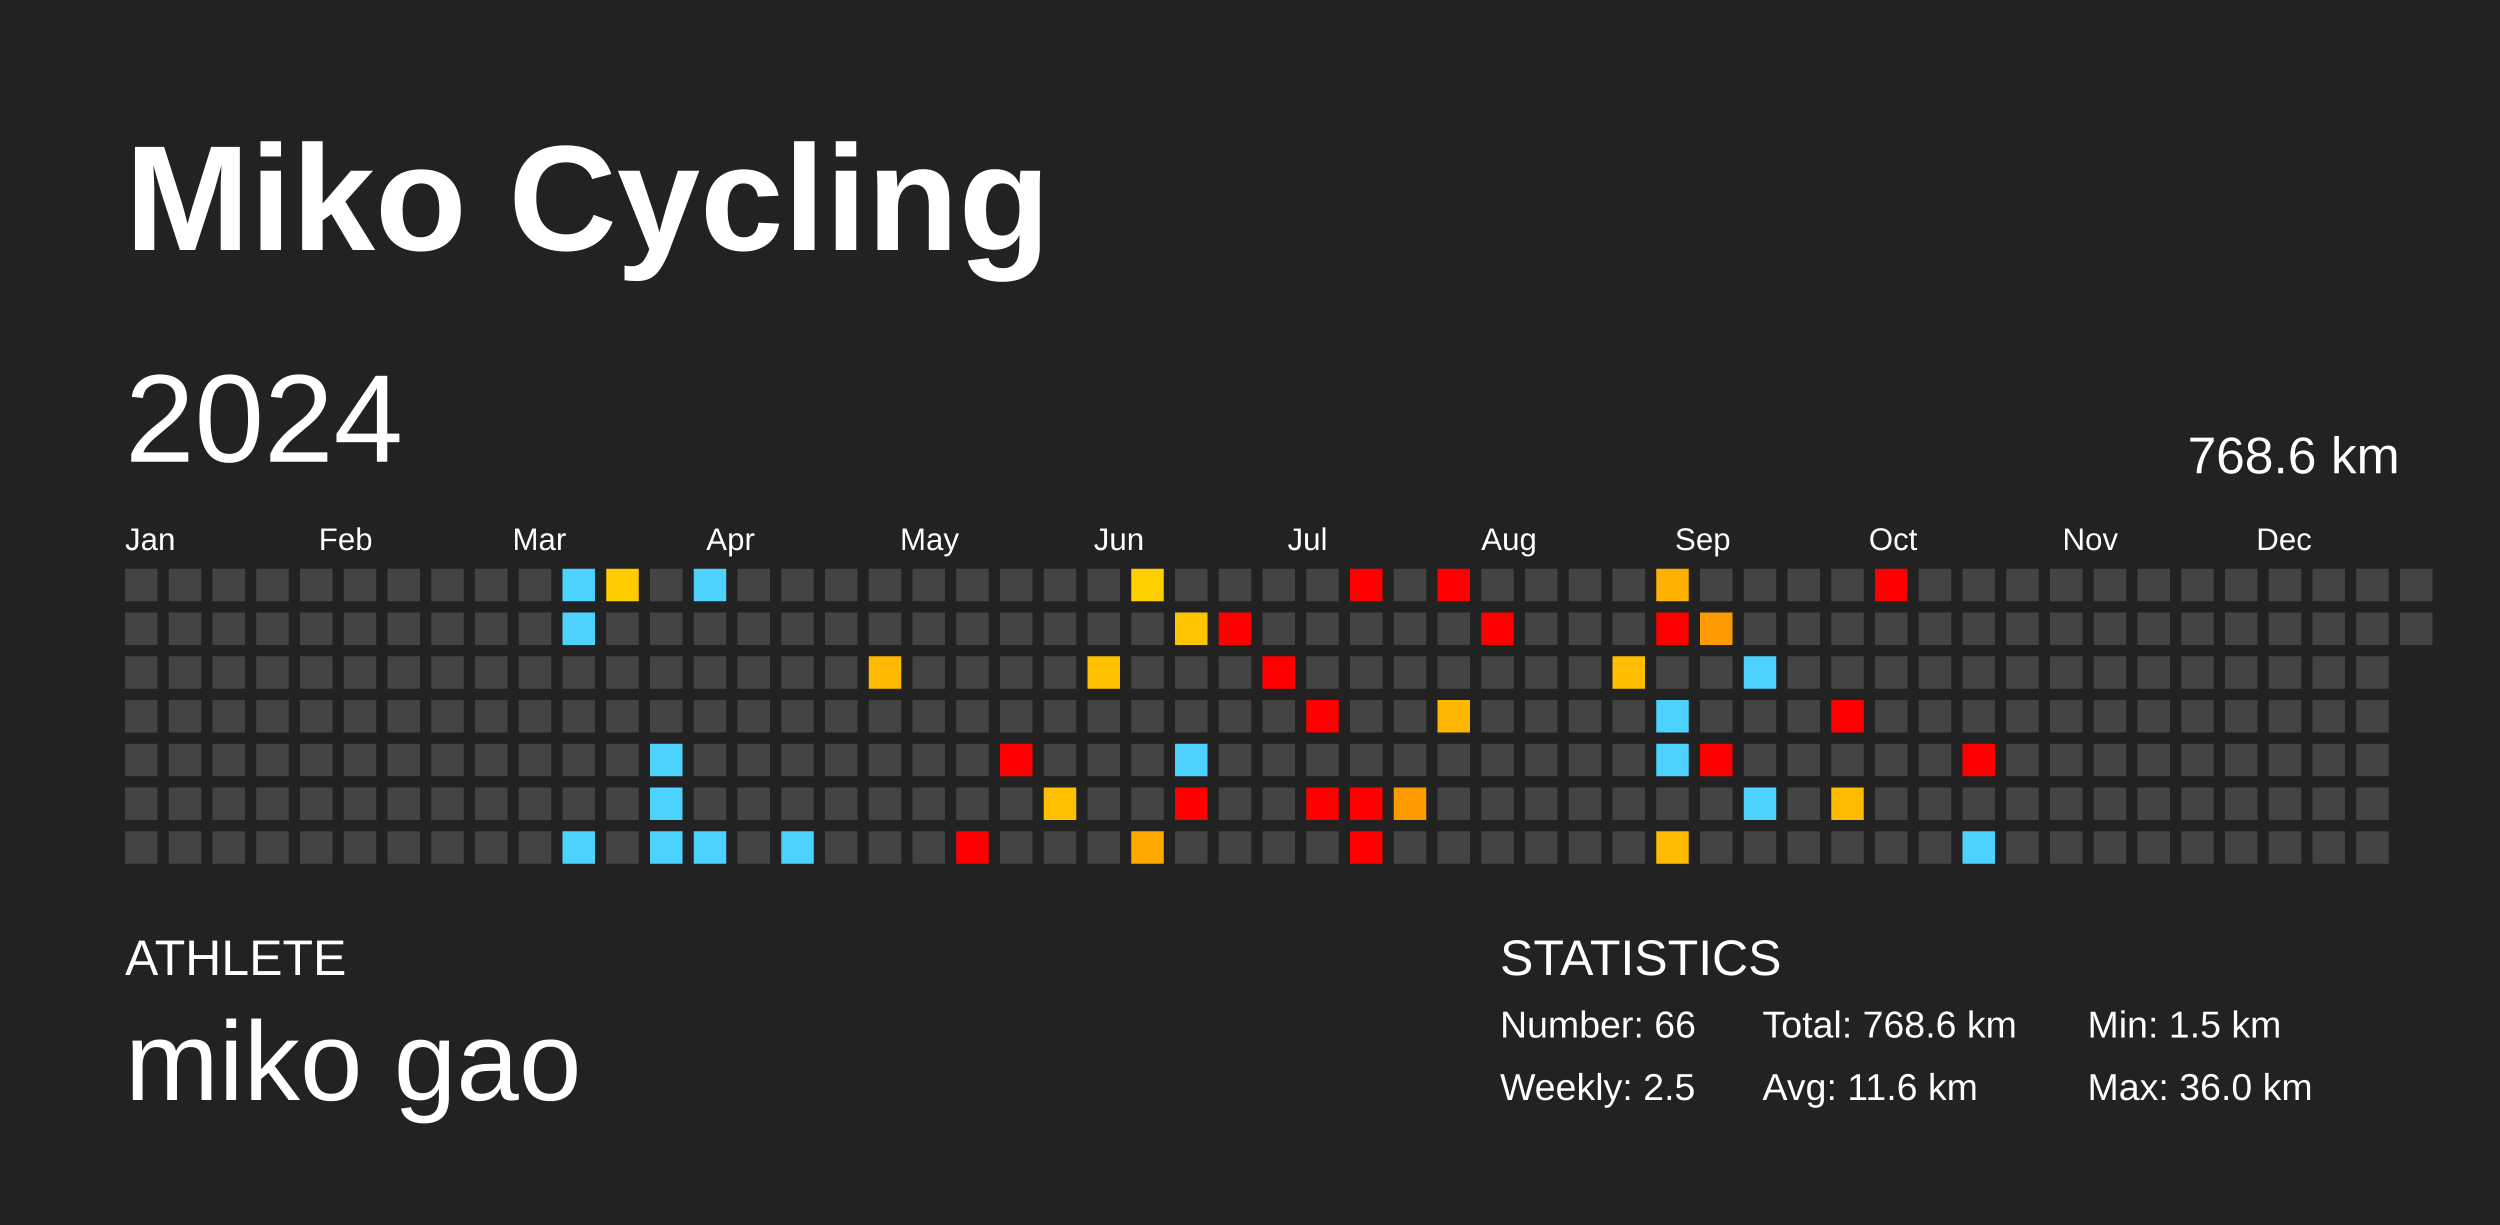
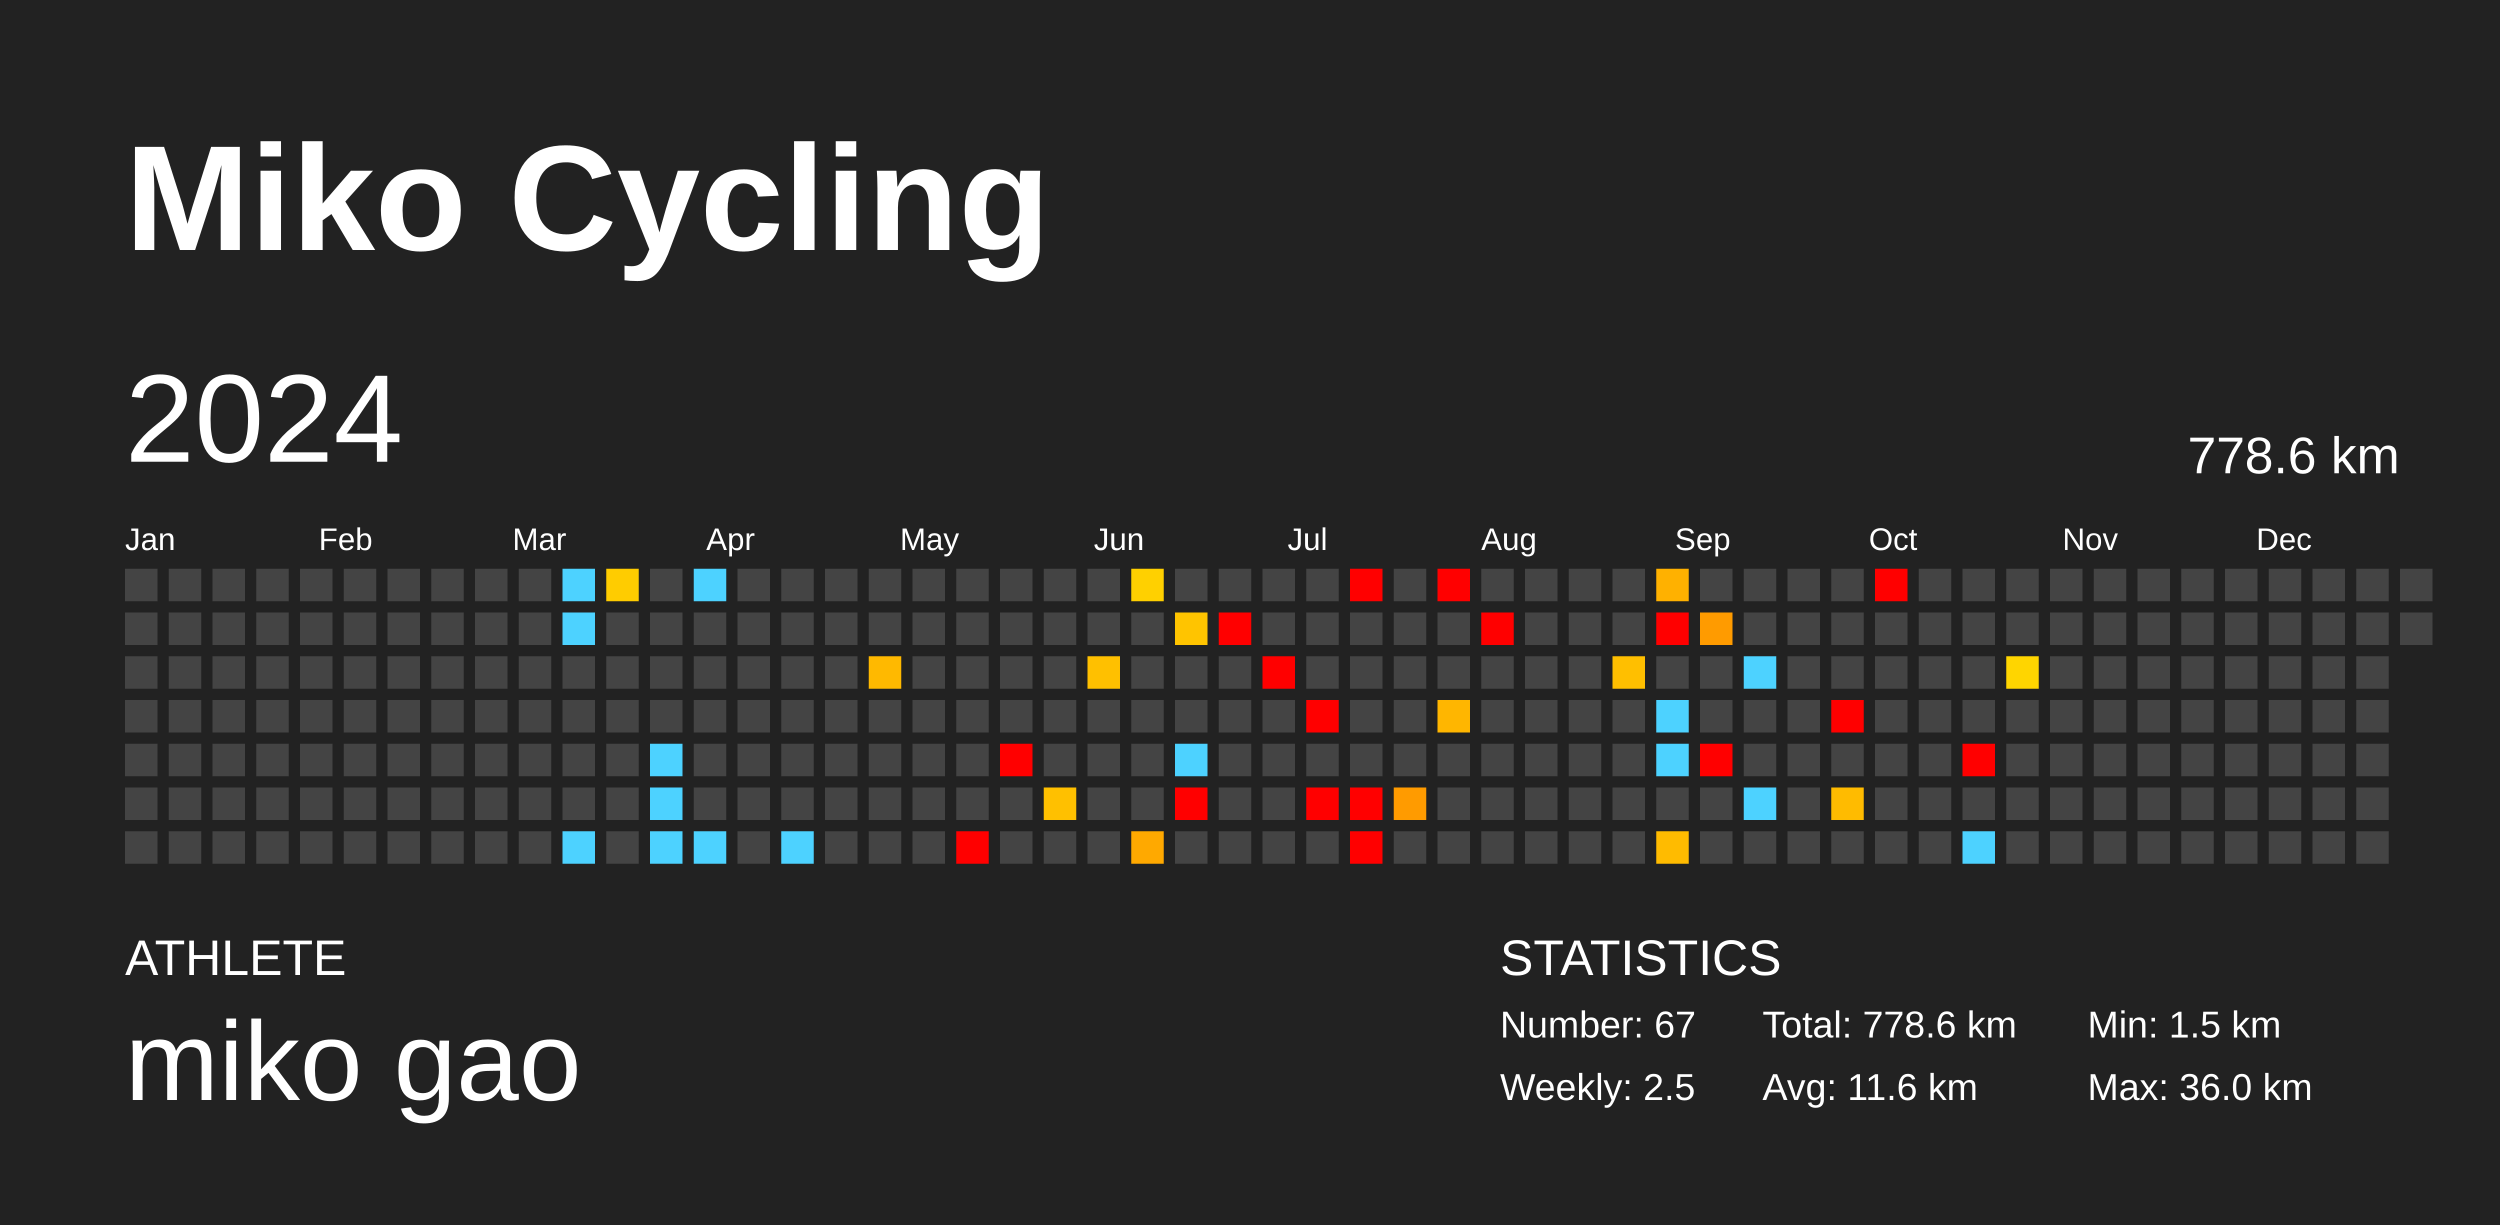
<svg xmlns="http://www.w3.org/2000/svg" baseProfile="full" height="98mm" version="1.1" viewBox="0,0,200,98" width="200mm">
  <defs />
  <rect fill="#222222" height="98" width="200" x="0" y="0" />
  <text fill="#FFFFFF" style="font-size:12px; font-family:Arial; font-weight:bold;" x="10" y="20">Miko Cycling</text>
  <text fill="#FFFFFF" style="font-size:4px; font-family:Arial" x="10" y="78">ATHLETE</text>
  <text fill="#FFFFFF" style="font-size:9px; font-family:Arial" x="10" y="88">miko gao</text>
  <text fill="#FFFFFF" style="font-size:4px; font-family:Arial" x="120" y="78">STATISTICS</text>
-   <text fill="#FFFFFF" style="font-size:3px; font-family:Arial" x="120" y="83">Number: 66</text>
+   <text fill="#FFFFFF" style="font-size:3px; font-family:Arial" x="120" y="83">Number: 67</text>
  <text fill="#FFFFFF" style="font-size:3px; font-family:Arial" x="120" y="88">Weekly: 2.5</text>
-   <text fill="#FFFFFF" style="font-size:3px; font-family:Arial" x="141" y="83">Total: 768.6 km</text>
+   <text fill="#FFFFFF" style="font-size:3px; font-family:Arial" x="141" y="83">Total: 778.6 km</text>
  <text fill="#FFFFFF" style="font-size:3px; font-family:Arial" x="141" y="88">Avg: 11.6 km</text>
  <text fill="#FFFFFF" style="font-size:3px; font-family:Arial" x="167" y="83">Min: 1.5 km</text>
  <text fill="#FFFFFF" style="font-size:3px; font-family:Arial" x="167" y="88">Max: 36.0 km</text>
  <text dominant-baseline="hanging" fill="#FFFFFF" style="font-size:10.0px; font-family:Arial;" x="10" y="30">2024</text>
-   <text dominant-baseline="hanging" fill="#FFFFFF" style="font-size:4.125px; font-family:Arial;" x="175" y="35">768.6 km</text>
+   <text dominant-baseline="hanging" fill="#FFFFFF" style="font-size:4.125px; font-family:Arial;" x="175" y="35">778.6 km</text>
  <text fill="#FFFFFF" style="font-size:2.5px; font-family:Arial" x="10.0" y="44">Jan</text>
  <text fill="#FFFFFF" style="font-size:2.5px; font-family:Arial" x="25.5" y="44">Feb</text>
  <text fill="#FFFFFF" style="font-size:2.5px; font-family:Arial" x="41.0" y="44">Mar</text>
  <text fill="#FFFFFF" style="font-size:2.5px; font-family:Arial" x="56.5" y="44">Apr</text>
  <text fill="#FFFFFF" style="font-size:2.5px; font-family:Arial" x="72.0" y="44">May</text>
  <text fill="#FFFFFF" style="font-size:2.5px; font-family:Arial" x="87.5" y="44">Jun</text>
  <text fill="#FFFFFF" style="font-size:2.5px; font-family:Arial" x="103.0" y="44">Jul</text>
  <text fill="#FFFFFF" style="font-size:2.5px; font-family:Arial" x="118.5" y="44">Aug</text>
  <text fill="#FFFFFF" style="font-size:2.5px; font-family:Arial" x="134.0" y="44">Sep</text>
  <text fill="#FFFFFF" style="font-size:2.5px; font-family:Arial" x="149.5" y="44">Oct</text>
  <text fill="#FFFFFF" style="font-size:2.5px; font-family:Arial" x="165.0" y="44">Nov</text>
  <text fill="#FFFFFF" style="font-size:2.5px; font-family:Arial" x="180.5" y="44">Dec</text>
  <rect fill="#444444" height="2.6" width="2.6" x="10.0" y="45.5" />
  <rect fill="#444444" height="2.6" width="2.6" x="10.0" y="49.0" />
  <rect fill="#444444" height="2.6" width="2.6" x="10.0" y="52.5" />
  <rect fill="#444444" height="2.6" width="2.6" x="10.0" y="56.0" />
  <rect fill="#444444" height="2.6" width="2.6" x="10.0" y="59.5" />
  <rect fill="#444444" height="2.6" width="2.6" x="10.0" y="63.0" />
  <rect fill="#444444" height="2.6" width="2.6" x="10.0" y="66.5" />
  <rect fill="#444444" height="2.6" width="2.6" x="13.5" y="45.5" />
  <rect fill="#444444" height="2.6" width="2.6" x="13.5" y="49.0" />
  <rect fill="#444444" height="2.6" width="2.6" x="13.5" y="52.5" />
  <rect fill="#444444" height="2.6" width="2.6" x="13.5" y="56.0" />
  <rect fill="#444444" height="2.6" width="2.6" x="13.5" y="59.5" />
  <rect fill="#444444" height="2.6" width="2.6" x="13.5" y="63.0" />
  <rect fill="#444444" height="2.6" width="2.6" x="13.5" y="66.5" />
  <rect fill="#444444" height="2.6" width="2.6" x="17.0" y="45.5" />
  <rect fill="#444444" height="2.6" width="2.6" x="17.0" y="49.0" />
  <rect fill="#444444" height="2.6" width="2.6" x="17.0" y="52.5" />
  <rect fill="#444444" height="2.6" width="2.6" x="17.0" y="56.0" />
  <rect fill="#444444" height="2.6" width="2.6" x="17.0" y="59.5" />
  <rect fill="#444444" height="2.6" width="2.6" x="17.0" y="63.0" />
  <rect fill="#444444" height="2.6" width="2.6" x="17.0" y="66.5" />
  <rect fill="#444444" height="2.6" width="2.6" x="20.5" y="45.5" />
  <rect fill="#444444" height="2.6" width="2.6" x="20.5" y="49.0" />
  <rect fill="#444444" height="2.6" width="2.6" x="20.5" y="52.5" />
  <rect fill="#444444" height="2.6" width="2.6" x="20.5" y="56.0" />
  <rect fill="#444444" height="2.6" width="2.6" x="20.5" y="59.5" />
  <rect fill="#444444" height="2.6" width="2.6" x="20.5" y="63.0" />
  <rect fill="#444444" height="2.6" width="2.6" x="20.5" y="66.5" />
  <rect fill="#444444" height="2.6" width="2.6" x="24.0" y="45.5" />
  <rect fill="#444444" height="2.6" width="2.6" x="24.0" y="49.0" />
  <rect fill="#444444" height="2.6" width="2.6" x="24.0" y="52.5" />
  <rect fill="#444444" height="2.6" width="2.6" x="24.0" y="56.0" />
  <rect fill="#444444" height="2.6" width="2.6" x="24.0" y="59.5" />
  <rect fill="#444444" height="2.6" width="2.6" x="24.0" y="63.0" />
  <rect fill="#444444" height="2.6" width="2.6" x="24.0" y="66.5" />
  <rect fill="#444444" height="2.6" width="2.6" x="27.5" y="45.5" />
  <rect fill="#444444" height="2.6" width="2.6" x="27.5" y="49.0" />
  <rect fill="#444444" height="2.6" width="2.6" x="27.5" y="52.5" />
  <rect fill="#444444" height="2.6" width="2.6" x="27.5" y="56.0" />
  <rect fill="#444444" height="2.6" width="2.6" x="27.5" y="59.5" />
  <rect fill="#444444" height="2.6" width="2.6" x="27.5" y="63.0" />
  <rect fill="#444444" height="2.6" width="2.6" x="27.5" y="66.5" />
  <rect fill="#444444" height="2.6" width="2.6" x="31.0" y="45.5" />
  <rect fill="#444444" height="2.6" width="2.6" x="31.0" y="49.0" />
  <rect fill="#444444" height="2.6" width="2.6" x="31.0" y="52.5" />
  <rect fill="#444444" height="2.6" width="2.6" x="31.0" y="56.0" />
  <rect fill="#444444" height="2.6" width="2.6" x="31.0" y="59.5" />
  <rect fill="#444444" height="2.6" width="2.6" x="31.0" y="63.0" />
  <rect fill="#444444" height="2.6" width="2.6" x="31.0" y="66.5" />
  <rect fill="#444444" height="2.6" width="2.6" x="34.5" y="45.5" />
  <rect fill="#444444" height="2.6" width="2.6" x="34.5" y="49.0" />
  <rect fill="#444444" height="2.6" width="2.6" x="34.5" y="52.5" />
  <rect fill="#444444" height="2.6" width="2.6" x="34.5" y="56.0" />
  <rect fill="#444444" height="2.6" width="2.6" x="34.5" y="59.5" />
  <rect fill="#444444" height="2.6" width="2.6" x="34.5" y="63.0" />
  <rect fill="#444444" height="2.6" width="2.6" x="34.5" y="66.5" />
  <rect fill="#444444" height="2.6" width="2.6" x="38.0" y="45.5" />
  <rect fill="#444444" height="2.6" width="2.6" x="38.0" y="49.0" />
  <rect fill="#444444" height="2.6" width="2.6" x="38.0" y="52.5" />
  <rect fill="#444444" height="2.6" width="2.6" x="38.0" y="56.0" />
  <rect fill="#444444" height="2.6" width="2.6" x="38.0" y="59.5" />
  <rect fill="#444444" height="2.6" width="2.6" x="38.0" y="63.0" />
  <rect fill="#444444" height="2.6" width="2.6" x="38.0" y="66.5" />
  <rect fill="#444444" height="2.6" width="2.6" x="41.5" y="45.5" />
  <rect fill="#444444" height="2.6" width="2.6" x="41.5" y="49.0" />
  <rect fill="#444444" height="2.6" width="2.6" x="41.5" y="52.5" />
  <rect fill="#444444" height="2.6" width="2.6" x="41.5" y="56.0" />
  <rect fill="#444444" height="2.6" width="2.6" x="41.5" y="59.5" />
  <rect fill="#444444" height="2.6" width="2.6" x="41.5" y="63.0" />
  <rect fill="#444444" height="2.6" width="2.6" x="41.5" y="66.5" />
  <rect fill="#4dd2ff" height="2.6" width="2.6" x="45.0" y="45.5" />
  <rect fill="#4dd2ff" height="2.6" width="2.6" x="45.0" y="49.0" />
  <rect fill="#444444" height="2.6" width="2.6" x="45.0" y="52.5" />
  <rect fill="#444444" height="2.6" width="2.6" x="45.0" y="56.0" />
  <rect fill="#444444" height="2.6" width="2.6" x="45.0" y="59.5" />
  <rect fill="#444444" height="2.6" width="2.6" x="45.0" y="63.0" />
  <rect fill="#4dd2ff" height="2.6" width="2.6" x="45.0" y="66.5" />
  <rect fill="#ffcc00" height="2.6" width="2.6" x="48.5" y="45.5" />
  <rect fill="#444444" height="2.6" width="2.6" x="48.5" y="49.0" />
  <rect fill="#444444" height="2.6" width="2.6" x="48.5" y="52.5" />
  <rect fill="#444444" height="2.6" width="2.6" x="48.5" y="56.0" />
  <rect fill="#444444" height="2.6" width="2.6" x="48.5" y="59.5" />
  <rect fill="#444444" height="2.6" width="2.6" x="48.5" y="63.0" />
  <rect fill="#444444" height="2.6" width="2.6" x="48.5" y="66.5" />
  <rect fill="#444444" height="2.6" width="2.6" x="52.0" y="45.5" />
  <rect fill="#444444" height="2.6" width="2.6" x="52.0" y="49.0" />
  <rect fill="#444444" height="2.6" width="2.6" x="52.0" y="52.5" />
  <rect fill="#444444" height="2.6" width="2.6" x="52.0" y="56.0" />
  <rect fill="#4dd2ff" height="2.6" width="2.6" x="52.0" y="59.5" />
  <rect fill="#4dd2ff" height="2.6" width="2.6" x="52.0" y="63.0" />
  <rect fill="#4dd2ff" height="2.6" width="2.6" x="52.0" y="66.5" />
  <rect fill="#4dd2ff" height="2.6" width="2.6" x="55.5" y="45.5" />
  <rect fill="#444444" height="2.6" width="2.6" x="55.5" y="49.0" />
  <rect fill="#444444" height="2.6" width="2.6" x="55.5" y="52.5" />
  <rect fill="#444444" height="2.6" width="2.6" x="55.5" y="56.0" />
  <rect fill="#444444" height="2.6" width="2.6" x="55.5" y="59.5" />
  <rect fill="#444444" height="2.6" width="2.6" x="55.5" y="63.0" />
  <rect fill="#4dd2ff" height="2.6" width="2.6" x="55.5" y="66.5" />
  <rect fill="#444444" height="2.6" width="2.6" x="59.0" y="45.5" />
  <rect fill="#444444" height="2.6" width="2.6" x="59.0" y="49.0" />
  <rect fill="#444444" height="2.6" width="2.6" x="59.0" y="52.5" />
  <rect fill="#444444" height="2.6" width="2.6" x="59.0" y="56.0" />
  <rect fill="#444444" height="2.6" width="2.6" x="59.0" y="59.5" />
  <rect fill="#444444" height="2.6" width="2.6" x="59.0" y="63.0" />
  <rect fill="#444444" height="2.6" width="2.6" x="59.0" y="66.5" />
  <rect fill="#444444" height="2.6" width="2.6" x="62.5" y="45.5" />
  <rect fill="#444444" height="2.6" width="2.6" x="62.5" y="49.0" />
  <rect fill="#444444" height="2.6" width="2.6" x="62.5" y="52.5" />
  <rect fill="#444444" height="2.6" width="2.6" x="62.5" y="56.0" />
  <rect fill="#444444" height="2.6" width="2.6" x="62.5" y="59.5" />
  <rect fill="#444444" height="2.6" width="2.6" x="62.5" y="63.0" />
  <rect fill="#4dd2ff" height="2.6" width="2.6" x="62.5" y="66.5" />
  <rect fill="#444444" height="2.6" width="2.6" x="66.0" y="45.5" />
  <rect fill="#444444" height="2.6" width="2.6" x="66.0" y="49.0" />
  <rect fill="#444444" height="2.6" width="2.6" x="66.0" y="52.5" />
  <rect fill="#444444" height="2.6" width="2.6" x="66.0" y="56.0" />
  <rect fill="#444444" height="2.6" width="2.6" x="66.0" y="59.5" />
  <rect fill="#444444" height="2.6" width="2.6" x="66.0" y="63.0" />
  <rect fill="#444444" height="2.6" width="2.6" x="66.0" y="66.5" />
  <rect fill="#444444" height="2.6" width="2.6" x="69.5" y="45.5" />
  <rect fill="#444444" height="2.6" width="2.6" x="69.5" y="49.0" />
  <rect fill="#ffb900" height="2.6" width="2.6" x="69.5" y="52.5" />
  <rect fill="#444444" height="2.6" width="2.6" x="69.5" y="56.0" />
  <rect fill="#444444" height="2.6" width="2.6" x="69.5" y="59.5" />
  <rect fill="#444444" height="2.6" width="2.6" x="69.5" y="63.0" />
  <rect fill="#444444" height="2.6" width="2.6" x="69.5" y="66.5" />
  <rect fill="#444444" height="2.6" width="2.6" x="73.0" y="45.5" />
  <rect fill="#444444" height="2.6" width="2.6" x="73.0" y="49.0" />
  <rect fill="#444444" height="2.6" width="2.6" x="73.0" y="52.5" />
  <rect fill="#444444" height="2.6" width="2.6" x="73.0" y="56.0" />
  <rect fill="#444444" height="2.6" width="2.6" x="73.0" y="59.5" />
  <rect fill="#444444" height="2.6" width="2.6" x="73.0" y="63.0" />
  <rect fill="#444444" height="2.6" width="2.6" x="73.0" y="66.5" />
  <rect fill="#444444" height="2.6" width="2.6" x="76.5" y="45.5" />
  <rect fill="#444444" height="2.6" width="2.6" x="76.5" y="49.0" />
  <rect fill="#444444" height="2.6" width="2.6" x="76.5" y="52.5" />
  <rect fill="#444444" height="2.6" width="2.6" x="76.5" y="56.0" />
  <rect fill="#444444" height="2.6" width="2.6" x="76.5" y="59.5" />
  <rect fill="#444444" height="2.6" width="2.6" x="76.5" y="63.0" />
  <rect fill="red" height="2.6" width="2.6" x="76.5" y="66.5" />
  <rect fill="#444444" height="2.6" width="2.6" x="80.0" y="45.5" />
  <rect fill="#444444" height="2.6" width="2.6" x="80.0" y="49.0" />
  <rect fill="#444444" height="2.6" width="2.6" x="80.0" y="52.5" />
  <rect fill="#444444" height="2.6" width="2.6" x="80.0" y="56.0" />
  <rect fill="red" height="2.6" width="2.6" x="80.0" y="59.5" />
  <rect fill="#444444" height="2.6" width="2.6" x="80.0" y="63.0" />
  <rect fill="#444444" height="2.6" width="2.6" x="80.0" y="66.5" />
  <rect fill="#444444" height="2.6" width="2.6" x="83.5" y="45.5" />
  <rect fill="#444444" height="2.6" width="2.6" x="83.5" y="49.0" />
  <rect fill="#444444" height="2.6" width="2.6" x="83.5" y="52.5" />
  <rect fill="#444444" height="2.6" width="2.6" x="83.5" y="56.0" />
  <rect fill="#444444" height="2.6" width="2.6" x="83.5" y="59.5" />
  <rect fill="#ffc000" height="2.6" width="2.6" x="83.5" y="63.0" />
  <rect fill="#444444" height="2.6" width="2.6" x="83.5" y="66.5" />
  <rect fill="#444444" height="2.6" width="2.6" x="87.0" y="45.5" />
  <rect fill="#444444" height="2.6" width="2.6" x="87.0" y="49.0" />
  <rect fill="#ffc000" height="2.6" width="2.6" x="87.0" y="52.5" />
  <rect fill="#444444" height="2.6" width="2.6" x="87.0" y="56.0" />
  <rect fill="#444444" height="2.6" width="2.6" x="87.0" y="59.5" />
  <rect fill="#444444" height="2.6" width="2.6" x="87.0" y="63.0" />
  <rect fill="#444444" height="2.6" width="2.6" x="87.0" y="66.5" />
  <rect fill="#ffd000" height="2.6" width="2.6" x="90.5" y="45.5" />
  <rect fill="#444444" height="2.6" width="2.6" x="90.5" y="49.0" />
  <rect fill="#444444" height="2.6" width="2.6" x="90.5" y="52.5" />
  <rect fill="#444444" height="2.6" width="2.6" x="90.5" y="56.0" />
  <rect fill="#444444" height="2.6" width="2.6" x="90.5" y="59.5" />
  <rect fill="#444444" height="2.6" width="2.6" x="90.5" y="63.0" />
  <rect fill="#ffa900" height="2.6" width="2.6" x="90.5" y="66.5" />
  <rect fill="#444444" height="2.6" width="2.6" x="94.0" y="45.5" />
  <rect fill="#ffc400" height="2.6" width="2.6" x="94.0" y="49.0" />
  <rect fill="#444444" height="2.6" width="2.6" x="94.0" y="52.5" />
  <rect fill="#444444" height="2.6" width="2.6" x="94.0" y="56.0" />
  <rect fill="#4dd2ff" height="2.6" width="2.6" x="94.0" y="59.5" />
  <rect fill="red" height="2.6" width="2.6" x="94.0" y="63.0" />
  <rect fill="#444444" height="2.6" width="2.6" x="94.0" y="66.5" />
  <rect fill="#444444" height="2.6" width="2.6" x="97.5" y="45.5" />
  <rect fill="red" height="2.6" width="2.6" x="97.5" y="49.0" />
  <rect fill="#444444" height="2.6" width="2.6" x="97.5" y="52.5" />
  <rect fill="#444444" height="2.6" width="2.6" x="97.5" y="56.0" />
  <rect fill="#444444" height="2.6" width="2.6" x="97.5" y="59.5" />
  <rect fill="#444444" height="2.6" width="2.6" x="97.5" y="63.0" />
  <rect fill="#444444" height="2.6" width="2.6" x="97.5" y="66.5" />
  <rect fill="#444444" height="2.6" width="2.6" x="101.0" y="45.5" />
  <rect fill="#444444" height="2.6" width="2.6" x="101.0" y="49.0" />
  <rect fill="red" height="2.6" width="2.6" x="101.0" y="52.5" />
  <rect fill="#444444" height="2.6" width="2.6" x="101.0" y="56.0" />
  <rect fill="#444444" height="2.6" width="2.6" x="101.0" y="59.5" />
  <rect fill="#444444" height="2.6" width="2.6" x="101.0" y="63.0" />
  <rect fill="#444444" height="2.6" width="2.6" x="101.0" y="66.5" />
  <rect fill="#444444" height="2.6" width="2.6" x="104.5" y="45.5" />
  <rect fill="#444444" height="2.6" width="2.6" x="104.5" y="49.0" />
  <rect fill="#444444" height="2.6" width="2.6" x="104.5" y="52.5" />
  <rect fill="red" height="2.6" width="2.6" x="104.5" y="56.0" />
  <rect fill="#444444" height="2.6" width="2.6" x="104.5" y="59.5" />
  <rect fill="red" height="2.6" width="2.6" x="104.5" y="63.0" />
  <rect fill="#444444" height="2.6" width="2.6" x="104.5" y="66.5" />
  <rect fill="red" height="2.6" width="2.6" x="108.0" y="45.5" />
  <rect fill="#444444" height="2.6" width="2.6" x="108.0" y="49.0" />
  <rect fill="#444444" height="2.6" width="2.6" x="108.0" y="52.5" />
  <rect fill="#444444" height="2.6" width="2.6" x="108.0" y="56.0" />
  <rect fill="#444444" height="2.6" width="2.6" x="108.0" y="59.5" />
  <rect fill="red" height="2.6" width="2.6" x="108.0" y="63.0" />
  <rect fill="red" height="2.6" width="2.6" x="108.0" y="66.5" />
  <rect fill="#444444" height="2.6" width="2.6" x="111.5" y="45.5" />
  <rect fill="#444444" height="2.6" width="2.6" x="111.5" y="49.0" />
  <rect fill="#444444" height="2.6" width="2.6" x="111.5" y="52.5" />
  <rect fill="#444444" height="2.6" width="2.6" x="111.5" y="56.0" />
  <rect fill="#444444" height="2.6" width="2.6" x="111.5" y="59.5" />
  <rect fill="#ff9b00" height="2.6" width="2.6" x="111.5" y="63.0" />
  <rect fill="#444444" height="2.6" width="2.6" x="111.5" y="66.5" />
  <rect fill="red" height="2.6" width="2.6" x="115.0" y="45.5" />
  <rect fill="#444444" height="2.6" width="2.6" x="115.0" y="49.0" />
  <rect fill="#444444" height="2.6" width="2.6" x="115.0" y="52.5" />
  <rect fill="#ffb600" height="2.6" width="2.6" x="115.0" y="56.0" />
  <rect fill="#444444" height="2.6" width="2.6" x="115.0" y="59.5" />
  <rect fill="#444444" height="2.6" width="2.6" x="115.0" y="63.0" />
  <rect fill="#444444" height="2.6" width="2.6" x="115.0" y="66.5" />
  <rect fill="#444444" height="2.6" width="2.6" x="118.5" y="45.5" />
  <rect fill="red" height="2.6" width="2.6" x="118.5" y="49.0" />
  <rect fill="#444444" height="2.6" width="2.6" x="118.5" y="52.5" />
  <rect fill="#444444" height="2.6" width="2.6" x="118.5" y="56.0" />
  <rect fill="#444444" height="2.6" width="2.6" x="118.5" y="59.5" />
  <rect fill="#444444" height="2.6" width="2.6" x="118.5" y="63.0" />
  <rect fill="#444444" height="2.6" width="2.6" x="118.5" y="66.5" />
  <rect fill="#444444" height="2.6" width="2.6" x="122.0" y="45.5" />
  <rect fill="#444444" height="2.6" width="2.6" x="122.0" y="49.0" />
  <rect fill="#444444" height="2.6" width="2.6" x="122.0" y="52.5" />
  <rect fill="#444444" height="2.6" width="2.6" x="122.0" y="56.0" />
  <rect fill="#444444" height="2.6" width="2.6" x="122.0" y="59.5" />
  <rect fill="#444444" height="2.6" width="2.6" x="122.0" y="63.0" />
  <rect fill="#444444" height="2.6" width="2.6" x="122.0" y="66.5" />
  <rect fill="#444444" height="2.6" width="2.6" x="125.5" y="45.5" />
  <rect fill="#444444" height="2.6" width="2.6" x="125.5" y="49.0" />
  <rect fill="#444444" height="2.6" width="2.6" x="125.5" y="52.5" />
  <rect fill="#444444" height="2.6" width="2.6" x="125.5" y="56.0" />
  <rect fill="#444444" height="2.6" width="2.6" x="125.5" y="59.5" />
  <rect fill="#444444" height="2.6" width="2.6" x="125.5" y="63.0" />
  <rect fill="#444444" height="2.6" width="2.6" x="125.5" y="66.5" />
  <rect fill="#444444" height="2.6" width="2.6" x="129.0" y="45.5" />
  <rect fill="#444444" height="2.6" width="2.6" x="129.0" y="49.0" />
  <rect fill="#ffbf00" height="2.6" width="2.6" x="129.0" y="52.5" />
  <rect fill="#444444" height="2.6" width="2.6" x="129.0" y="56.0" />
  <rect fill="#444444" height="2.6" width="2.6" x="129.0" y="59.5" />
  <rect fill="#444444" height="2.6" width="2.6" x="129.0" y="63.0" />
  <rect fill="#444444" height="2.6" width="2.6" x="129.0" y="66.5" />
  <rect fill="#ffb100" height="2.6" width="2.6" x="132.5" y="45.5" />
  <rect fill="red" height="2.6" width="2.6" x="132.5" y="49.0" />
  <rect fill="#444444" height="2.6" width="2.6" x="132.5" y="52.5" />
  <rect fill="#4dd2ff" height="2.6" width="2.6" x="132.5" y="56.0" />
  <rect fill="#4dd2ff" height="2.6" width="2.6" x="132.5" y="59.5" />
  <rect fill="#444444" height="2.6" width="2.6" x="132.5" y="63.0" />
  <rect fill="#ffbb00" height="2.6" width="2.6" x="132.5" y="66.5" />
  <rect fill="#444444" height="2.6" width="2.6" x="136.0" y="45.5" />
  <rect fill="#ff9b00" height="2.6" width="2.6" x="136.0" y="49.0" />
  <rect fill="#444444" height="2.6" width="2.6" x="136.0" y="52.5" />
  <rect fill="#444444" height="2.6" width="2.6" x="136.0" y="56.0" />
  <rect fill="red" height="2.6" width="2.6" x="136.0" y="59.5" />
  <rect fill="#444444" height="2.6" width="2.6" x="136.0" y="63.0" />
  <rect fill="#444444" height="2.6" width="2.6" x="136.0" y="66.5" />
  <rect fill="#444444" height="2.6" width="2.6" x="139.5" y="45.5" />
  <rect fill="#444444" height="2.6" width="2.6" x="139.5" y="49.0" />
  <rect fill="#4dd2ff" height="2.6" width="2.6" x="139.5" y="52.5" />
  <rect fill="#444444" height="2.6" width="2.6" x="139.5" y="56.0" />
  <rect fill="#444444" height="2.6" width="2.6" x="139.5" y="59.5" />
  <rect fill="#4dd2ff" height="2.6" width="2.6" x="139.5" y="63.0" />
  <rect fill="#444444" height="2.6" width="2.6" x="139.5" y="66.5" />
  <rect fill="#444444" height="2.6" width="2.6" x="143.0" y="45.5" />
  <rect fill="#444444" height="2.6" width="2.6" x="143.0" y="49.0" />
  <rect fill="#444444" height="2.6" width="2.6" x="143.0" y="52.5" />
  <rect fill="#444444" height="2.6" width="2.6" x="143.0" y="56.0" />
  <rect fill="#444444" height="2.6" width="2.6" x="143.0" y="59.5" />
  <rect fill="#444444" height="2.6" width="2.6" x="143.0" y="63.0" />
  <rect fill="#444444" height="2.6" width="2.6" x="143.0" y="66.5" />
  <rect fill="#444444" height="2.6" width="2.6" x="146.5" y="45.5" />
  <rect fill="#444444" height="2.6" width="2.6" x="146.5" y="49.0" />
  <rect fill="#444444" height="2.6" width="2.6" x="146.5" y="52.5" />
  <rect fill="red" height="2.6" width="2.6" x="146.5" y="56.0" />
  <rect fill="#444444" height="2.6" width="2.6" x="146.5" y="59.5" />
  <rect fill="#ffbb00" height="2.6" width="2.6" x="146.5" y="63.0" />
  <rect fill="#444444" height="2.6" width="2.6" x="146.5" y="66.5" />
  <rect fill="red" height="2.6" width="2.6" x="150.0" y="45.5" />
  <rect fill="#444444" height="2.6" width="2.6" x="150.0" y="49.0" />
  <rect fill="#444444" height="2.6" width="2.6" x="150.0" y="52.5" />
  <rect fill="#444444" height="2.6" width="2.6" x="150.0" y="56.0" />
  <rect fill="#444444" height="2.6" width="2.6" x="150.0" y="59.5" />
  <rect fill="#444444" height="2.6" width="2.6" x="150.0" y="63.0" />
  <rect fill="#444444" height="2.6" width="2.6" x="150.0" y="66.5" />
  <rect fill="#444444" height="2.6" width="2.6" x="153.5" y="45.5" />
  <rect fill="#444444" height="2.6" width="2.6" x="153.5" y="49.0" />
  <rect fill="#444444" height="2.6" width="2.6" x="153.5" y="52.5" />
  <rect fill="#444444" height="2.6" width="2.6" x="153.5" y="56.0" />
  <rect fill="#444444" height="2.6" width="2.6" x="153.5" y="59.5" />
  <rect fill="#444444" height="2.6" width="2.6" x="153.5" y="63.0" />
  <rect fill="#444444" height="2.6" width="2.6" x="153.5" y="66.5" />
  <rect fill="#444444" height="2.6" width="2.6" x="157.0" y="45.5" />
  <rect fill="#444444" height="2.6" width="2.6" x="157.0" y="49.0" />
  <rect fill="#444444" height="2.6" width="2.6" x="157.0" y="52.5" />
  <rect fill="#444444" height="2.6" width="2.6" x="157.0" y="56.0" />
  <rect fill="red" height="2.6" width="2.6" x="157.0" y="59.5" />
  <rect fill="#444444" height="2.6" width="2.6" x="157.0" y="63.0" />
  <rect fill="#4dd2ff" height="2.6" width="2.6" x="157.0" y="66.5" />
  <rect fill="#444444" height="2.6" width="2.6" x="160.5" y="45.5" />
  <rect fill="#444444" height="2.6" width="2.6" x="160.5" y="49.0" />
-   <rect fill="#444444" height="2.6" width="2.6" x="160.5" y="52.5" />
+   <rect fill="#ffd500" height="2.6" width="2.6" x="160.5" y="52.5" />
  <rect fill="#444444" height="2.6" width="2.6" x="160.5" y="56.0" />
  <rect fill="#444444" height="2.6" width="2.6" x="160.5" y="59.5" />
  <rect fill="#444444" height="2.6" width="2.6" x="160.5" y="63.0" />
  <rect fill="#444444" height="2.6" width="2.6" x="160.5" y="66.5" />
  <rect fill="#444444" height="2.6" width="2.6" x="164.0" y="45.5" />
  <rect fill="#444444" height="2.6" width="2.6" x="164.0" y="49.0" />
  <rect fill="#444444" height="2.6" width="2.6" x="164.0" y="52.5" />
  <rect fill="#444444" height="2.6" width="2.6" x="164.0" y="56.0" />
  <rect fill="#444444" height="2.6" width="2.6" x="164.0" y="59.5" />
  <rect fill="#444444" height="2.6" width="2.6" x="164.0" y="63.0" />
  <rect fill="#444444" height="2.6" width="2.6" x="164.0" y="66.5" />
  <rect fill="#444444" height="2.6" width="2.6" x="167.5" y="45.5" />
  <rect fill="#444444" height="2.6" width="2.6" x="167.5" y="49.0" />
  <rect fill="#444444" height="2.6" width="2.6" x="167.5" y="52.5" />
  <rect fill="#444444" height="2.6" width="2.6" x="167.5" y="56.0" />
  <rect fill="#444444" height="2.6" width="2.6" x="167.5" y="59.5" />
  <rect fill="#444444" height="2.6" width="2.6" x="167.5" y="63.0" />
  <rect fill="#444444" height="2.6" width="2.6" x="167.5" y="66.5" />
  <rect fill="#444444" height="2.6" width="2.6" x="171.0" y="45.5" />
  <rect fill="#444444" height="2.6" width="2.6" x="171.0" y="49.0" />
  <rect fill="#444444" height="2.6" width="2.6" x="171.0" y="52.5" />
  <rect fill="#444444" height="2.6" width="2.6" x="171.0" y="56.0" />
  <rect fill="#444444" height="2.6" width="2.6" x="171.0" y="59.5" />
  <rect fill="#444444" height="2.6" width="2.6" x="171.0" y="63.0" />
  <rect fill="#444444" height="2.6" width="2.6" x="171.0" y="66.5" />
  <rect fill="#444444" height="2.6" width="2.6" x="174.5" y="45.5" />
  <rect fill="#444444" height="2.6" width="2.6" x="174.5" y="49.0" />
  <rect fill="#444444" height="2.6" width="2.6" x="174.5" y="52.5" />
  <rect fill="#444444" height="2.6" width="2.6" x="174.5" y="56.0" />
  <rect fill="#444444" height="2.6" width="2.6" x="174.5" y="59.5" />
  <rect fill="#444444" height="2.6" width="2.6" x="174.5" y="63.0" />
  <rect fill="#444444" height="2.6" width="2.6" x="174.5" y="66.5" />
  <rect fill="#444444" height="2.6" width="2.6" x="178.0" y="45.5" />
  <rect fill="#444444" height="2.6" width="2.6" x="178.0" y="49.0" />
  <rect fill="#444444" height="2.6" width="2.6" x="178.0" y="52.5" />
  <rect fill="#444444" height="2.6" width="2.6" x="178.0" y="56.0" />
  <rect fill="#444444" height="2.6" width="2.6" x="178.0" y="59.5" />
  <rect fill="#444444" height="2.6" width="2.6" x="178.0" y="63.0" />
  <rect fill="#444444" height="2.6" width="2.6" x="178.0" y="66.5" />
  <rect fill="#444444" height="2.6" width="2.6" x="181.5" y="45.5" />
  <rect fill="#444444" height="2.6" width="2.6" x="181.5" y="49.0" />
  <rect fill="#444444" height="2.6" width="2.6" x="181.5" y="52.5" />
  <rect fill="#444444" height="2.6" width="2.6" x="181.5" y="56.0" />
  <rect fill="#444444" height="2.6" width="2.6" x="181.5" y="59.5" />
  <rect fill="#444444" height="2.6" width="2.6" x="181.5" y="63.0" />
  <rect fill="#444444" height="2.6" width="2.6" x="181.5" y="66.5" />
  <rect fill="#444444" height="2.6" width="2.6" x="185.0" y="45.5" />
  <rect fill="#444444" height="2.6" width="2.6" x="185.0" y="49.0" />
  <rect fill="#444444" height="2.6" width="2.6" x="185.0" y="52.5" />
  <rect fill="#444444" height="2.6" width="2.6" x="185.0" y="56.0" />
  <rect fill="#444444" height="2.6" width="2.6" x="185.0" y="59.5" />
  <rect fill="#444444" height="2.6" width="2.6" x="185.0" y="63.0" />
  <rect fill="#444444" height="2.6" width="2.6" x="185.0" y="66.5" />
  <rect fill="#444444" height="2.6" width="2.6" x="188.5" y="45.5" />
  <rect fill="#444444" height="2.6" width="2.6" x="188.5" y="49.0" />
  <rect fill="#444444" height="2.6" width="2.6" x="188.5" y="52.5" />
  <rect fill="#444444" height="2.6" width="2.6" x="188.5" y="56.0" />
  <rect fill="#444444" height="2.6" width="2.6" x="188.5" y="59.5" />
  <rect fill="#444444" height="2.6" width="2.6" x="188.5" y="63.0" />
  <rect fill="#444444" height="2.6" width="2.6" x="188.5" y="66.5" />
  <rect fill="#444444" height="2.6" width="2.6" x="192.0" y="45.5" />
  <rect fill="#444444" height="2.6" width="2.6" x="192.0" y="49.0" />
</svg>
